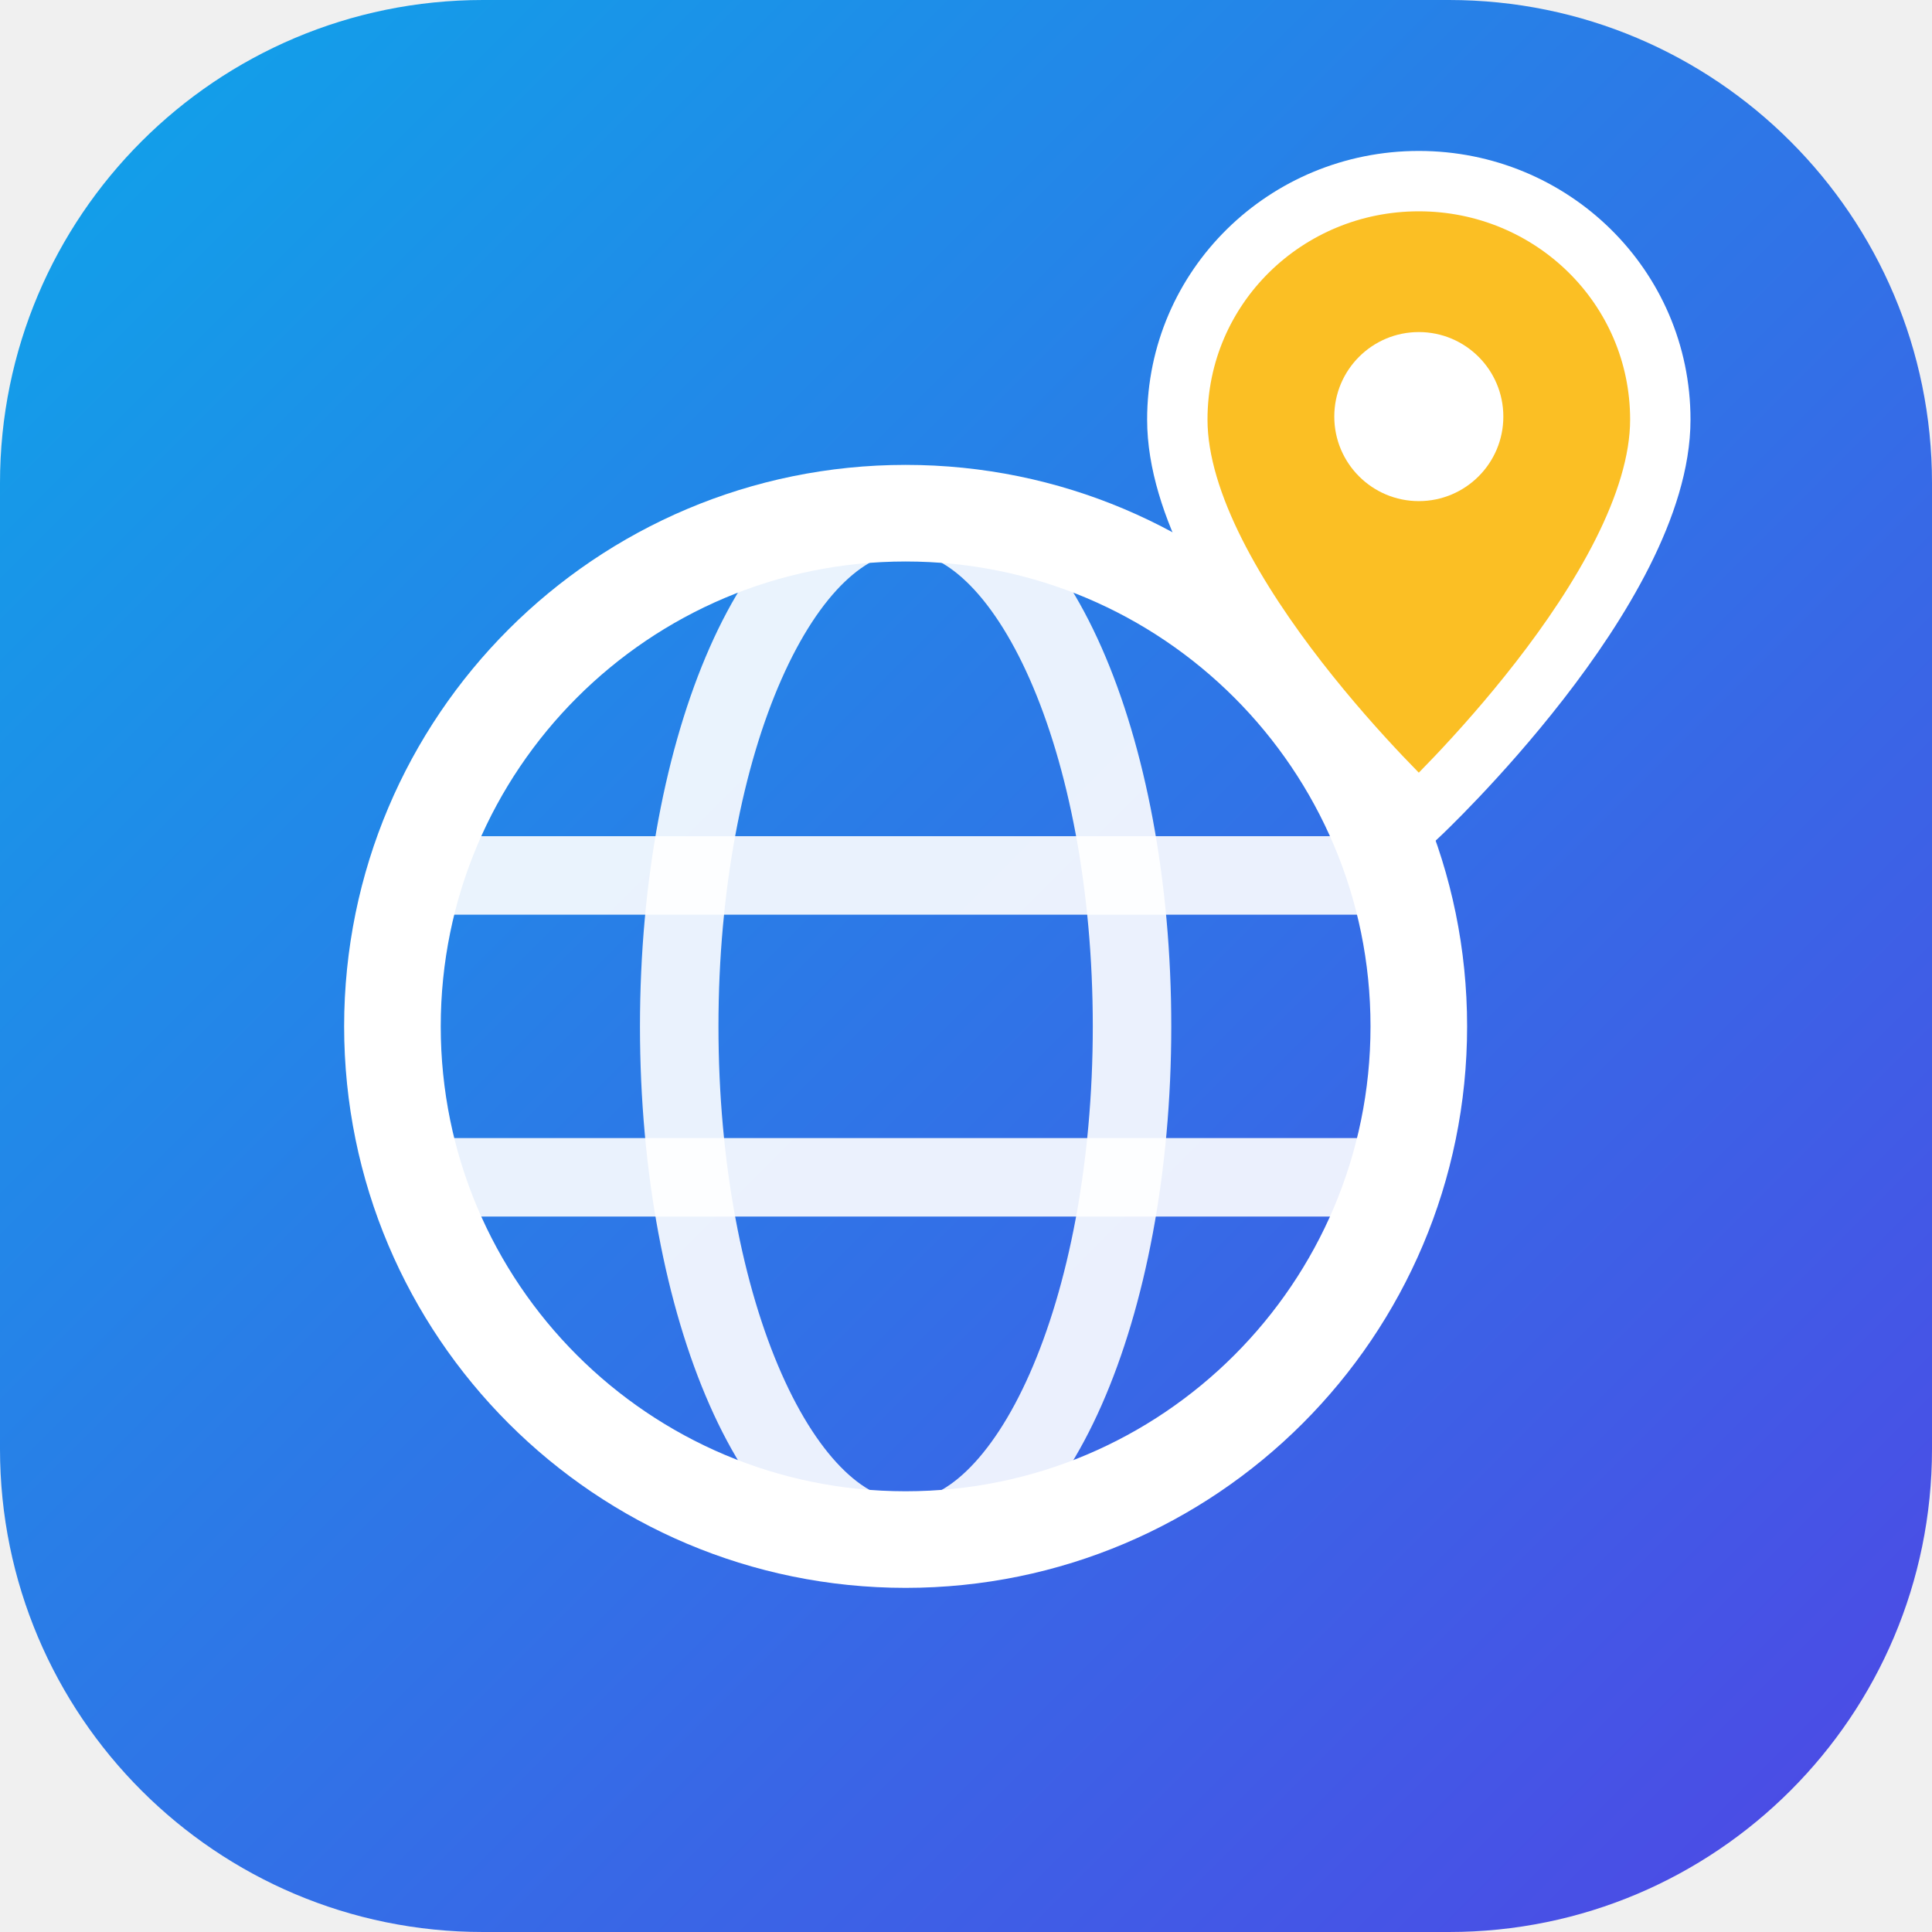
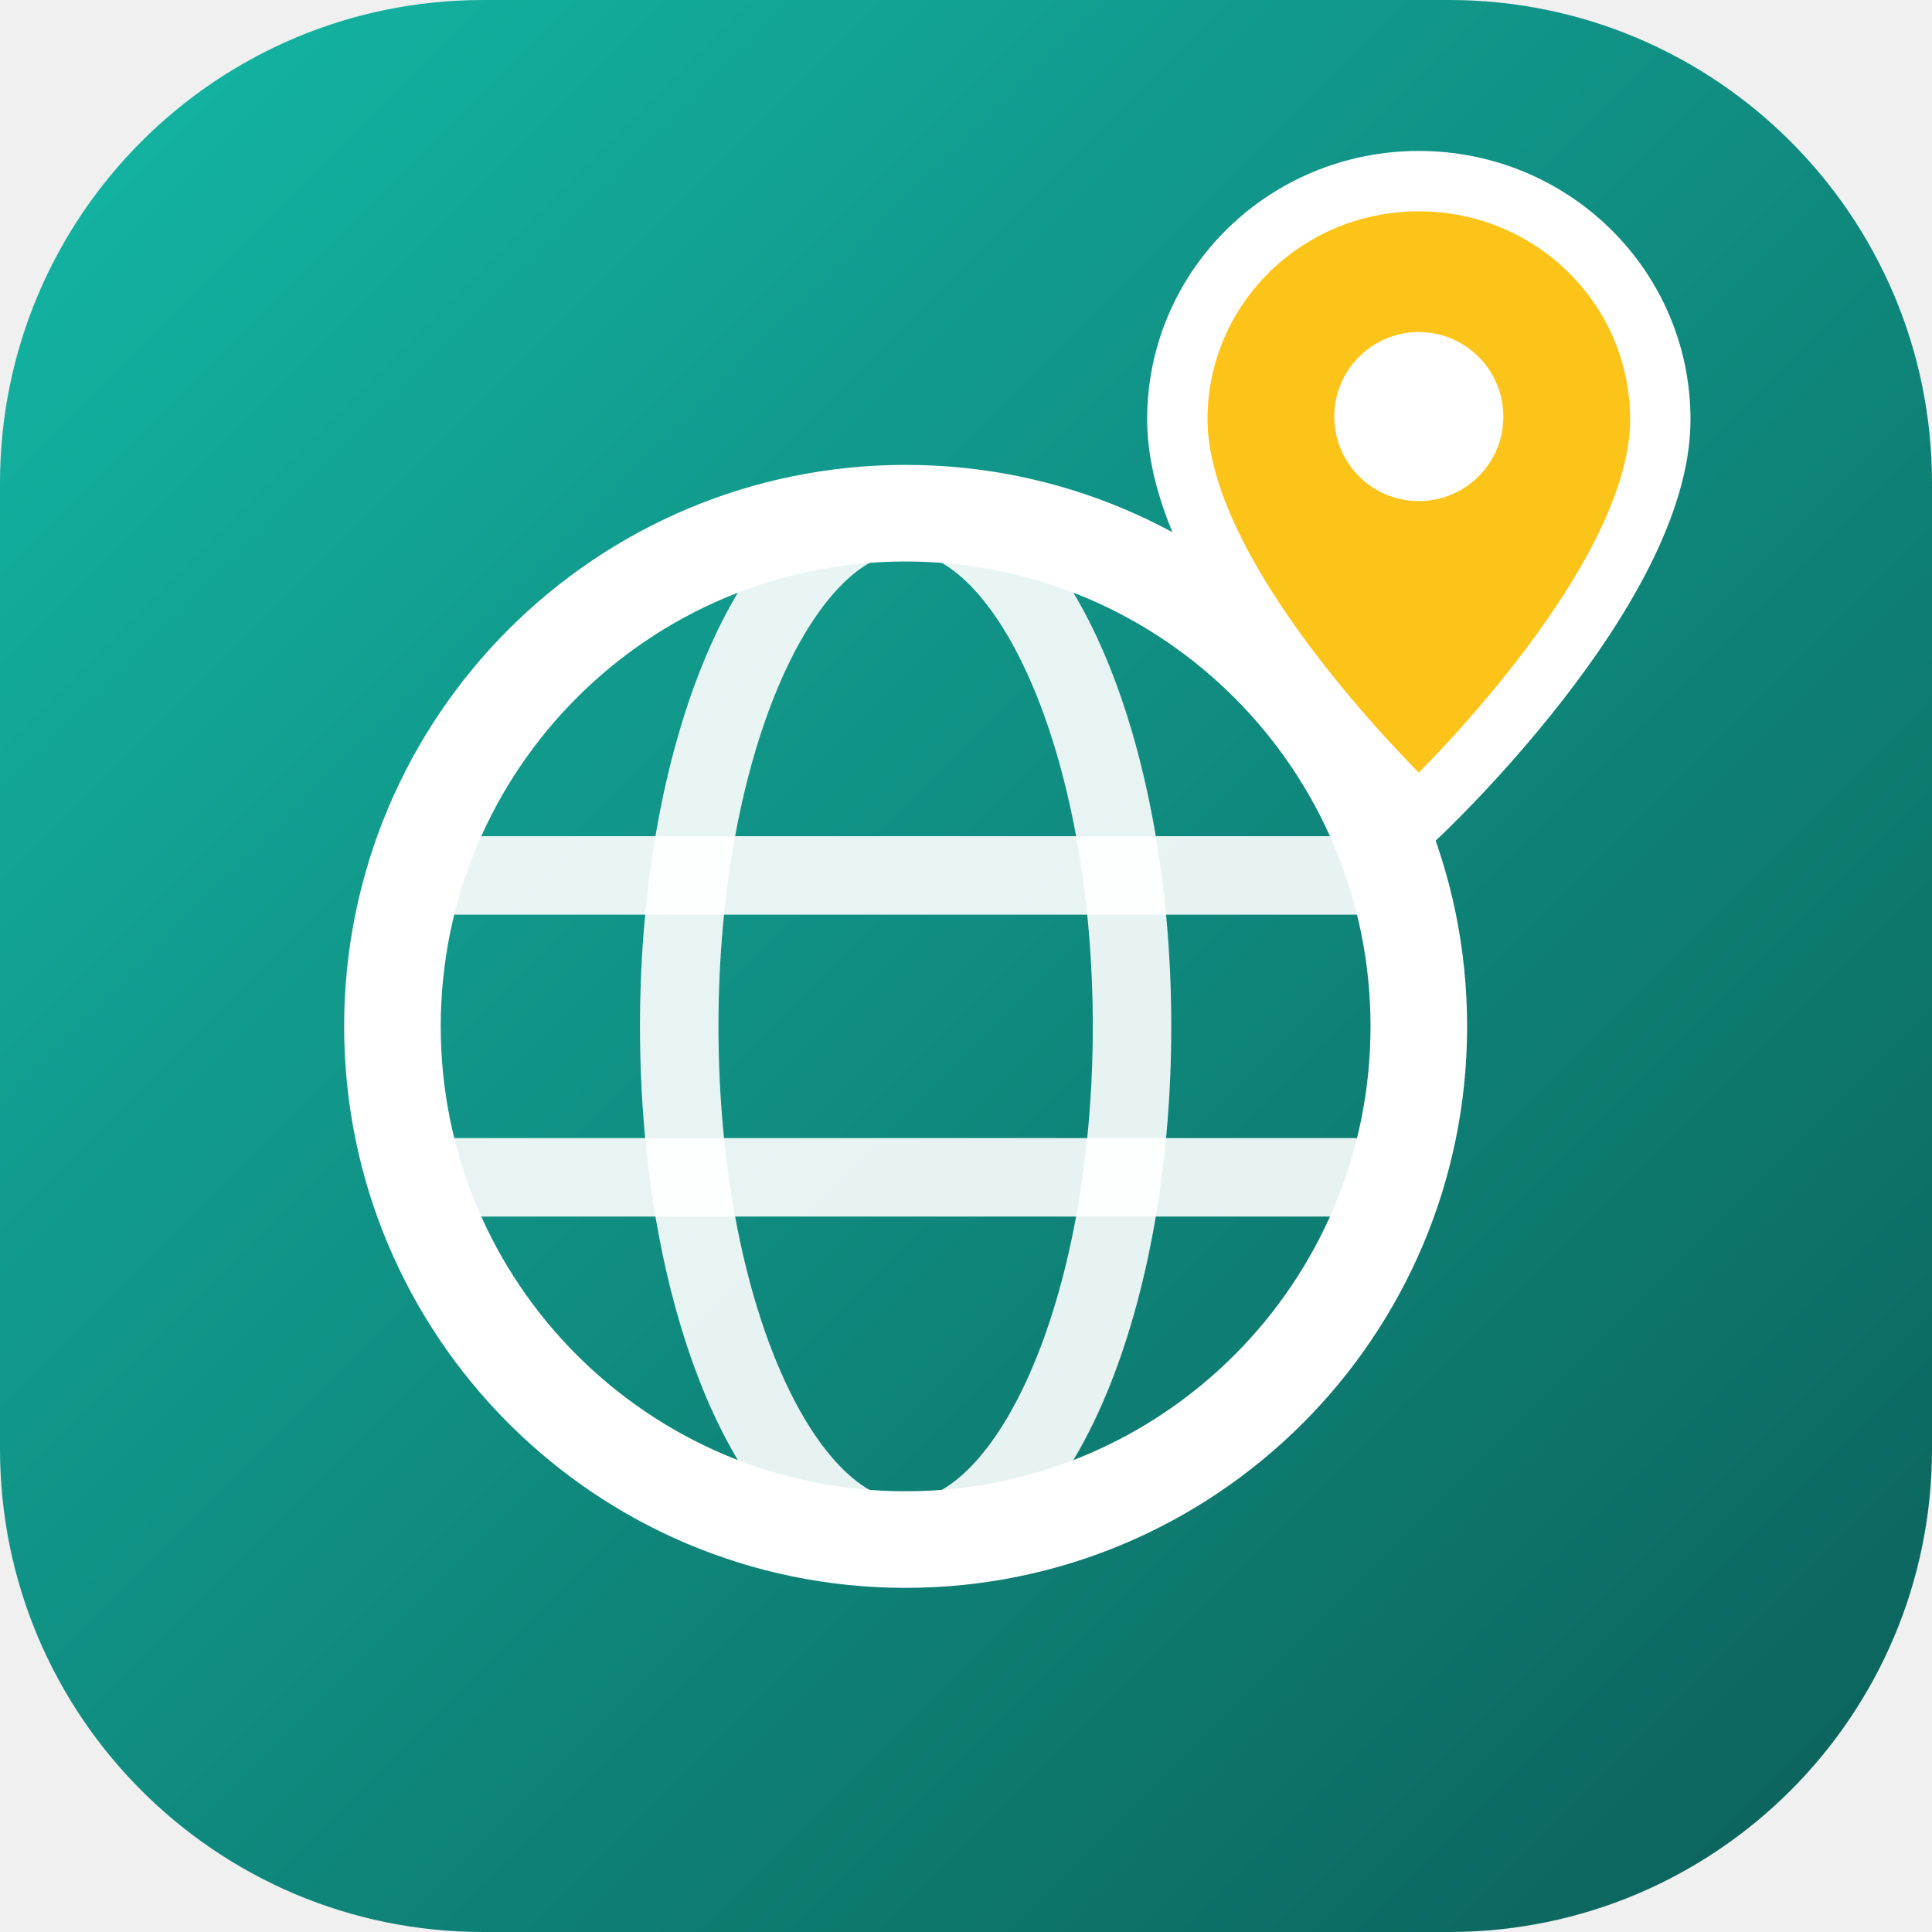
<svg xmlns="http://www.w3.org/2000/svg" viewBox="0 0 64 64">
  <defs>
    <linearGradient id="bg" x1="0" y1="0" x2="1" y2="1">
-       <stop offset="0" stop-color="#0ea5e9" />
-       <stop offset="1" stop-color="#4f46e5" />
+       <stop offset="0" stop-color="#14b8a6" />
+       <stop offset="1" stop-color="#0b5f59" />
    </linearGradient>
  </defs>
  <rect width="64" height="64" rx="16" fill="url(#bg)" />
  <circle cx="30" cy="34" r="17" fill="none" stroke="#fff" stroke-width="3.2" />
  <ellipse cx="30" cy="34" rx="7.5" ry="17" fill="none" stroke="#fff" stroke-width="2.6" opacity=".9" />
  <path d="M13.5 29h33M13.5 39h33" stroke="#fff" stroke-width="2.6" opacity=".9" />
-   <path d="M47 6c-4.4 0-8 3.5-8 7.9 0 5.6 8 13.1 8 13.1s8-7.5 8-13.1C55 9.5 51.4 6 47 6z" fill="#fbbf24" stroke="#fff" stroke-width="2" />
+   <path d="M47 6c-4.4 0-8 3.5-8 7.9 0 5.6 8 13.1 8 13.1s8-7.5 8-13.1C55 9.5 51.4 6 47 6z" fill="#fcc419" stroke="#fff" stroke-width="2" />
  <circle cx="47" cy="13.8" r="2.8" fill="#fff" />
</svg>
